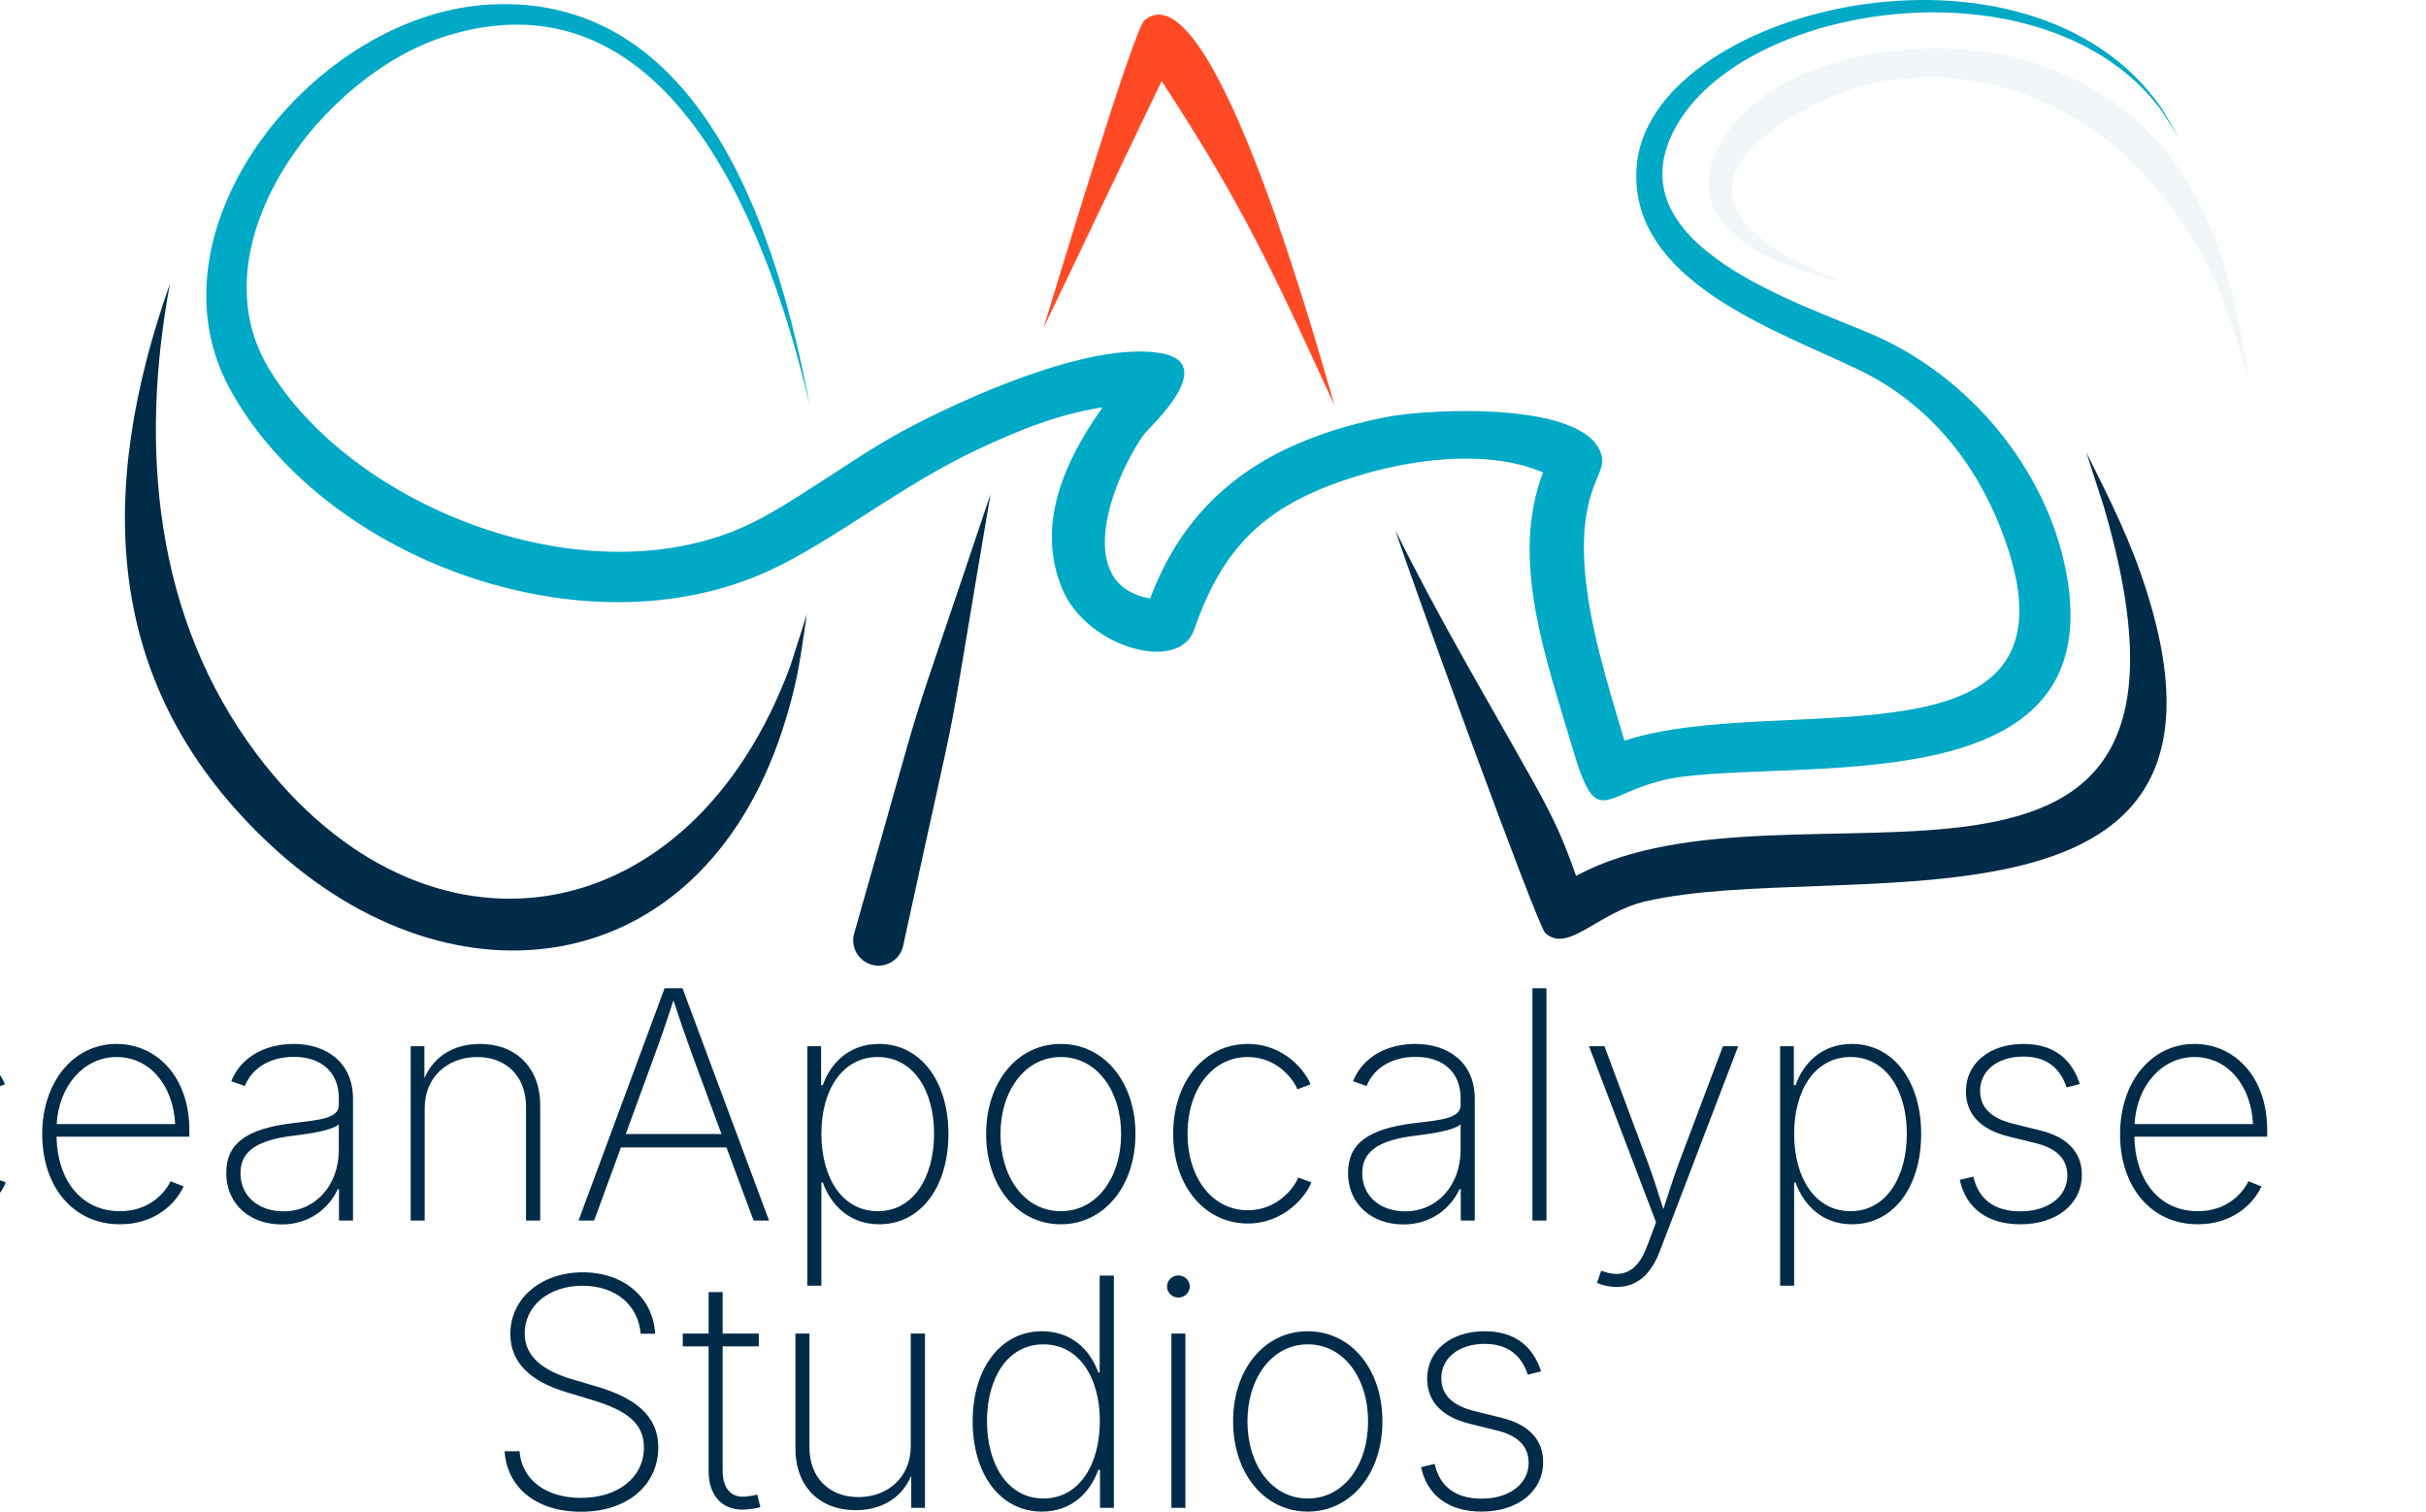
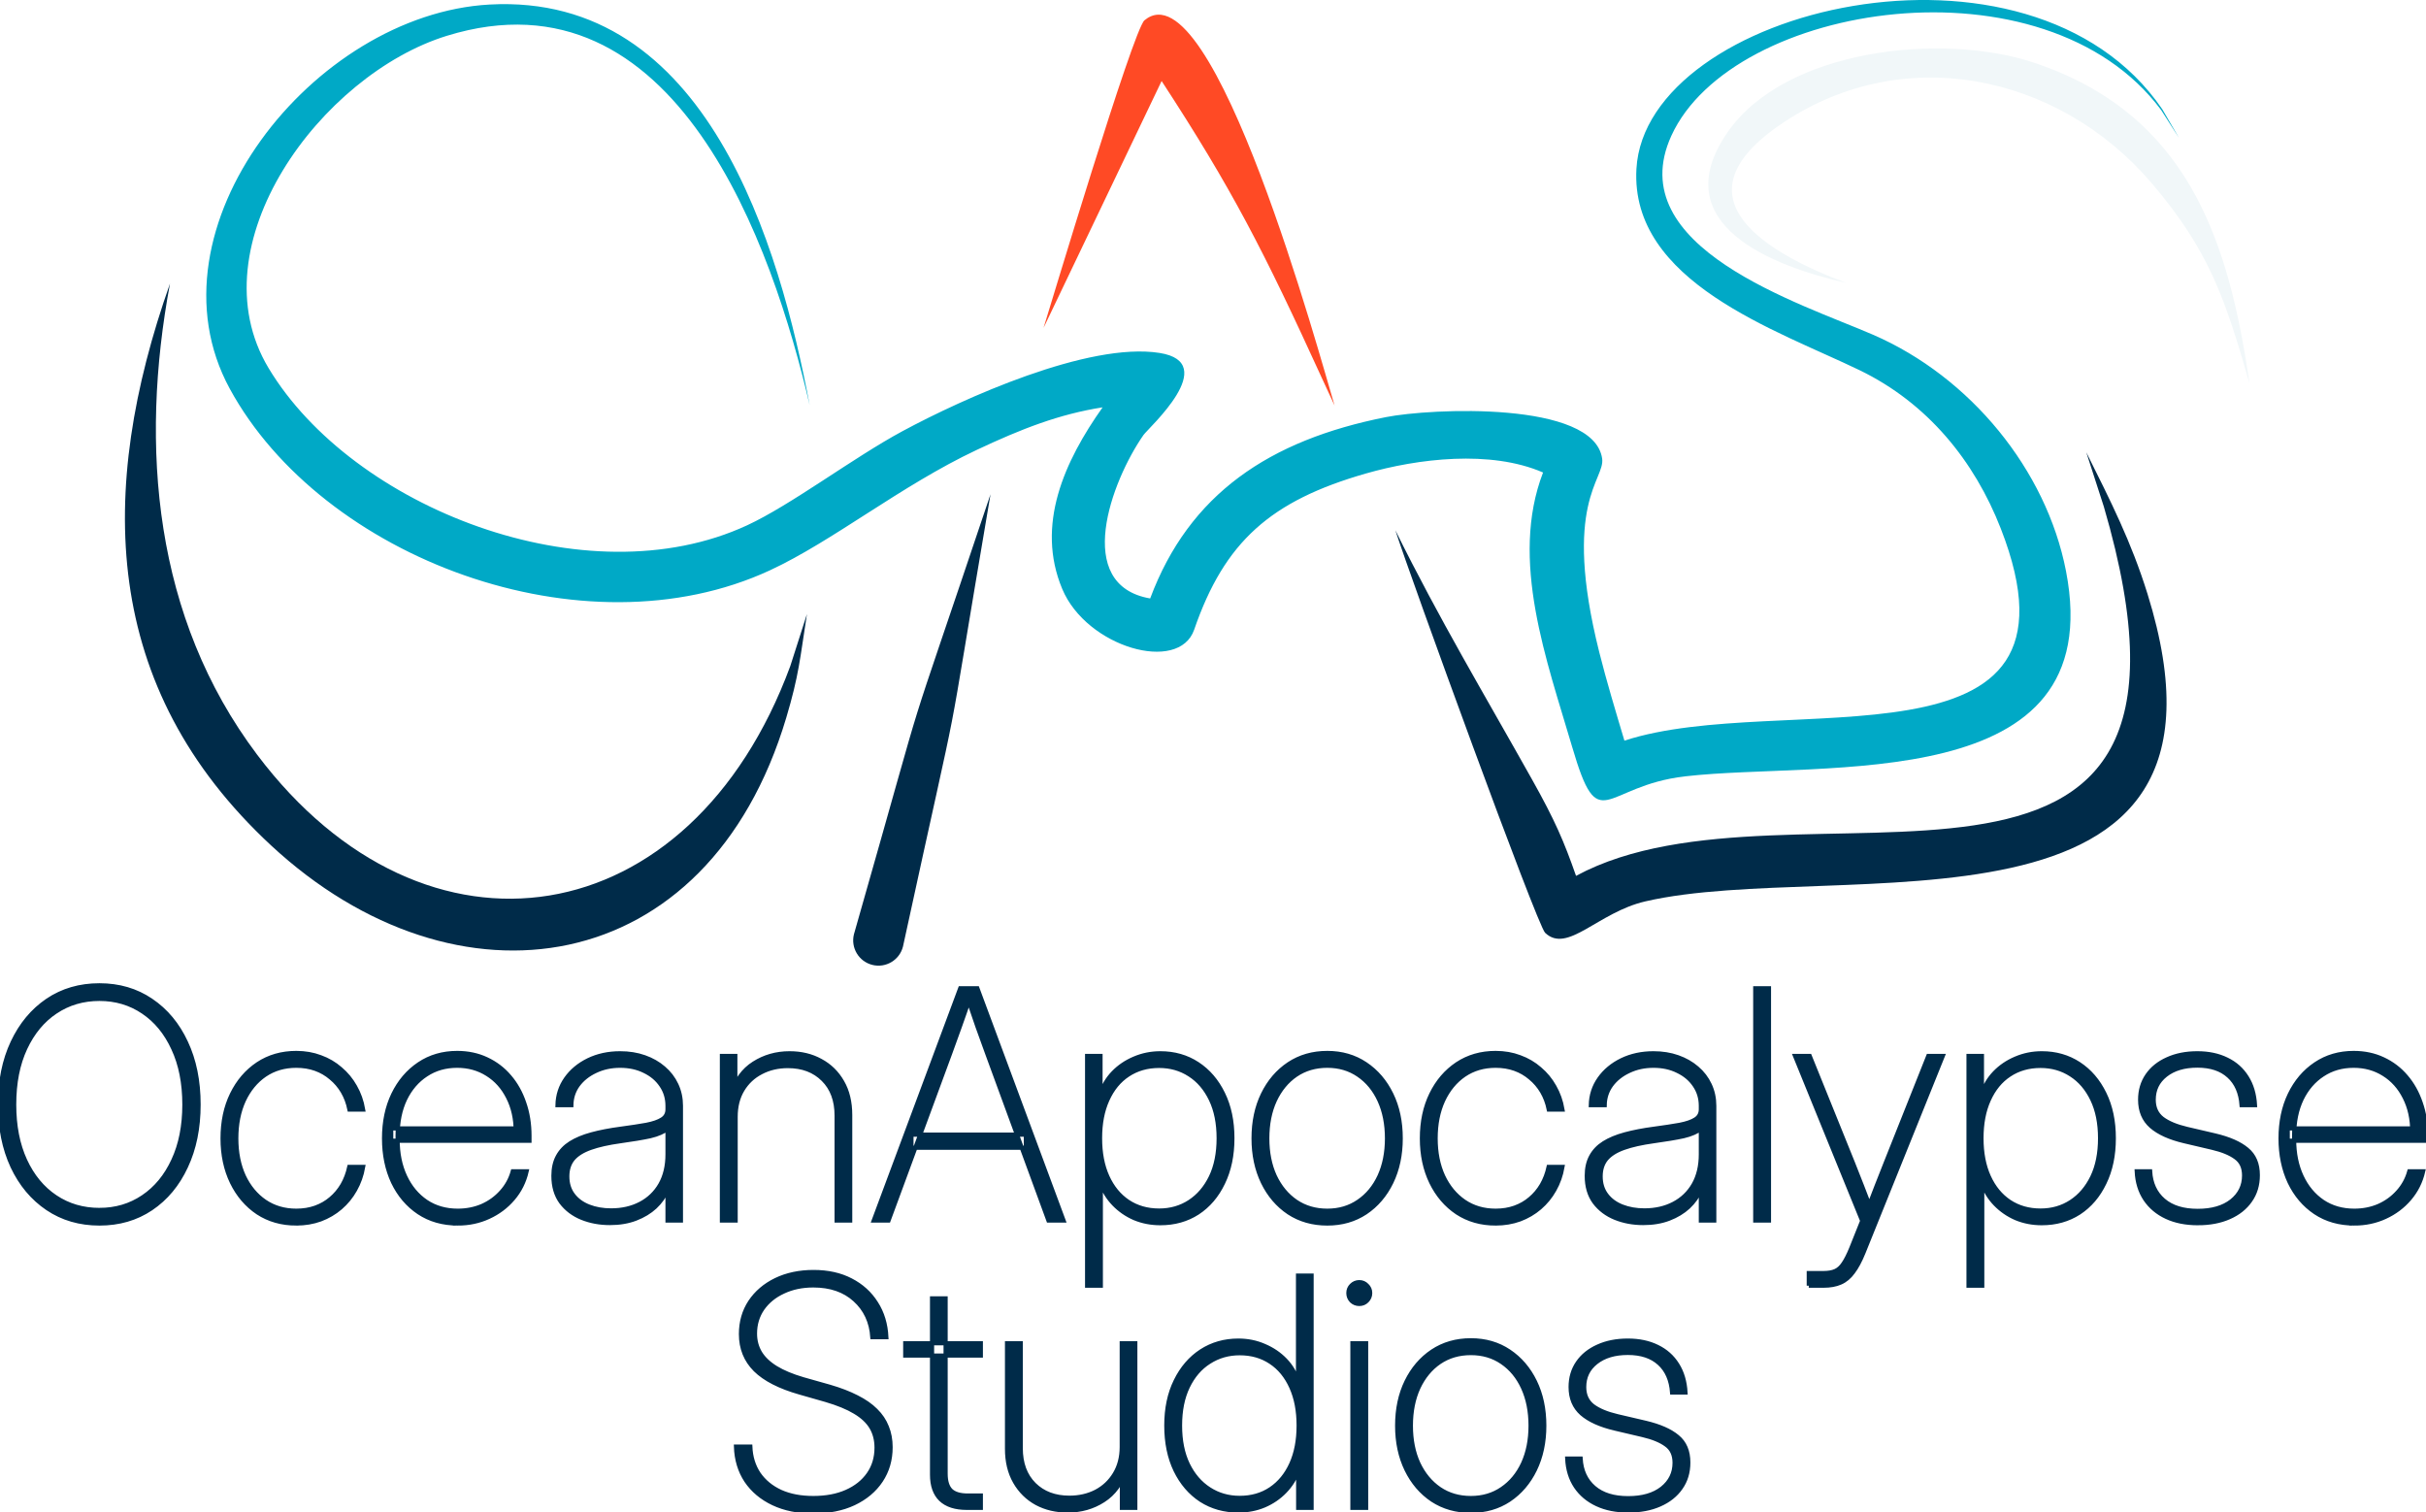
<svg xmlns="http://www.w3.org/2000/svg" width="1459.188" height="909.028" viewBox="0 0 1459.188 909.028" version="1.1" id="svg1" xml:space="preserve">
  <defs id="defs1">
    <style type="text/css" id="style1">
   
    .fil1 {fill:none}
    .fil0 {fill:#2B2A29}
   
  </style>
  </defs>
  <g id="layer1" transform="translate(-223.3407,-68.66263)">
    <g id="Layer_x0020_1" transform="matrix(0.07540535,0,0,0.07540535,40.77937,24.60543)" style="clip-rule:evenodd;fill-rule:evenodd;image-rendering:optimizeQuality;shape-rendering:geometricPrecision;text-rendering:geometricPrecision">
      <g id="g29" transform="translate(2711.566,462.5587)">
        <g id="_2408212217632" transform="translate(706.0107,121.726)">
          <path class="fil0" d="M 359.31,2262.03 C 116.3,3564.09 232.08,4926.78 1053.72,6018.25 2397.85,7803.79 4513.21,7465.56 5307.59,5311.77 l 132.56,-413.86 c -55.86,356.9 -63.17,485.14 -164.9,826.22 C 4649.07,7823.39 2642.74,8114.11 1165.47,6742.77 -192.2,5482.45 -223.21,3912.72 359.31,2262.02 Z" id="path1" style="fill:#002b49;fill-opacity:1" />
        </g>
        <path class="fil1" d="m 1065.321,2383.756 c -1440.38,4623.64 4155.3,7380.51 5080.84,2635.88" id="path2" />
        <g id="_2408212217680" transform="translate(706.0107,121.726)">
          <path class="fil0" d="M 5461.97,3231.46 C 5168.53,1975.01 4400.81,-279.37 2568.17,285.47 1566.23,594.29 555.74,1954.24 1145.95,2936.25 c 667.89,1111.27 2534.39,1848.47 3817.89,1253.15 352.76,-163.61 845.36,-538.83 1239.9,-751.22 478.82,-257.74 1482,-712.91 2049.03,-623.2 493.78,78.13 -89.16,598.59 -128.24,654.68 -256.48,368.02 -565.01,1196.97 53.43,1303.56 311.16,-832.22 948.84,-1262.14 1881.65,-1446.49 353.14,-69.8 1656.23,-132.28 1723.6,330.73 24.71,169.78 -322.54,350.2 -23.15,1544 58.31,232.52 130.62,471.02 200.75,705.92 1256.03,-410.31 3788.03,321.2 3001.96,-1692.22 -210.26,-538.56 -582.87,-999.62 -1126.37,-1262.61 -659.86,-319.28 -1830.8,-702.54 -1779.74,-1606.17 72.32,-1279.95 3138.16,-2026.05 4194.76,-474.56 l 131.84,226.23 -140.98,-220.25 c -929.44,-1250.06 -3420.97,-858.45 -3906.87,204.5 -407.62,891.68 1030.27,1336.54 1609.34,1587.82 774.56,336.11 1381.89,1077.09 1538.35,1884.72 350.37,1808.41 -1928.54,1509.67 -3037.28,1637.22 -660.68,76.01 -685.9,500.99 -901.68,-234.24 -201.79,-687.65 -501.26,-1490.82 -232.32,-2189.18 -419.48,-182.22 -999.2,-110.79 -1413.55,8.07 -759.21,217.78 -1126.95,542.74 -1369.26,1245.34 -121.44,352.14 -857.34,141.06 -1052.28,-324.16 -214.39,-511.63 18.34,-1020.59 321.79,-1448.97 -346.31,54.54 -643.99,169.97 -1004.52,339.77 -603.71,284.33 -1147.86,727.72 -1648.95,960.09 C 3660.22,5237.36 1571.53,4451.33 835.94,3099.81 140.77,1822.58 1505.46,114.17 2907.37,36.24 4648.13,-60.53 5223.29,1969.12 5461.97,3231.43 Z" id="path3" style="fill:#00a9c6;fill-opacity:1" />
        </g>
        <path class="fil1" d="m 6167.981,3353.186 c -891.01,-4788.38 -4348.05,-3166.4 -4659.77,-990.92 -187.09,1305.71 2656.92,3267.99 4631.76,1912.3 1238.05,-849.92 2183.97,-1174.05 2806.45,-1138.65 -892.35,896.93 -808.38,2031.7 84.14,1969.42 307.17,-1497.9 2646.45,-1797.51 3252.29,-1298.59 -407.89,591.4 63.27,1817.38 248.1,2495.56 558.02,-412.38 2214.45,-29.95 3065.8,-530.35 996.15,-585.51 15.61,-2481.54 -1000.16,-2838.88 -4546.99,-1599.64 1170.19,-4254.73 2492.68,-1713.29" id="path4" />
        <path class="fil0" d="M 5815.15,7451.31 C 6487.76,5096.88 6124.73,6266.6 6904.41,3942.21 h 0.04 c -411.24,2416.94 -178.43,1214.52 -698.22,3607.33 -27.13,108 -136.66,173.55 -244.65,146.42 -108,-27.13 -173.55,-136.66 -146.42,-244.65 z" id="path5" style="clip-rule:evenodd;fill:#002b49;fill-opacity:1;fill-rule:evenodd;image-rendering:optimizeQuality;shape-rendering:geometricPrecision;text-rendering:geometricPrecision" transform="translate(706.0107,121.726)" />
        <line class="fil1" x1="6716.701" y1="7622.156" x2="7610.441" y2="4063.936" id="line5" />
        <g id="_2408212220848" transform="translate(706.0107,121.726)">
          <path class="fil0" d="m 7327.52,2615.04 c 45.84,-144.81 714.6,-2378.2 805.07,-2453.3 549.35,-456 1407.87,2714.24 1516.31,3072.68 L 9547.88,3016.11 C 9083.38,1999.68 8833.02,1510.09 8269.21,646.17 Z" id="path6" style="fill:#ff4a25;fill-opacity:1" />
        </g>
        <path class="fil1" d="m 8033.531,2736.766 916.42,-2319.14 C 9578.791,1081.126 10178.271,2920.516 10354.901,3356.146" id="path7" />
        <g id="_2408212219696" transform="translate(706.0107,121.726)">
          <path class="fil0" d="m 10133.64,4228.96 c 352.67,713.72 704.35,1299.42 1090.8,1988.98 183.72,327.81 254.17,492.75 350.49,767.96 1734.47,-936.32 5320.81,843.85 4210.08,-2944.86 l -140.13,-433.82 c 194.43,390.61 358.18,711.06 488.71,1130.59 905.46,2910.18 -2476.43,2097.52 -4006.42,2451.72 -378.2,87.55 -620.6,420.49 -798.79,250.62 -64.71,-61.68 -1077.89,-2845.79 -1194.75,-3211.2 z" id="path8" style="fill:#002b49;fill-opacity:1" />
        </g>
        <path class="fil1" d="m 10839.651,4350.686 c 625.56,1579.35 1016.84,2039.97 1333.86,3065.27 1212.18,-1167.95 6229.72,1024.12 4177.38,-3687.01" id="path9" />
        <g id="_2408212224304" transform="translate(706.0107,121.726)">
          <path class="fil0" d="m 13728.51,2256.13 c -575.46,-130.71 -1454.22,-461.91 -946.32,-1199.13 460.64,-668.64 1715.31,-800.61 2444.29,-557.33 1221.1,407.52 1552.3,1399.25 1720.44,2559.08 C 16753.58,2386.04 16627.19,2000.71 16166,1460.09 15418.76,584.15 14159.37,322.87 13183.69,1008.3 c -823.88,578.79 -83.56,1011.87 544.82,1247.83 z" id="path10" style="fill:#f1f7f9;fill-opacity:1" />
        </g>
        <path class="fil1" d="m 14434.521,2377.856 c -3238.8,-820.77 2403.75,-3909.28 3218.41,802.61" id="path11" />
      </g>
    </g>
-     <text xml:space="preserve" style="font-weight:bold;font-size:192px;line-height:0.9;font-family:Inter;-inkscape-font-specification:'Inter Bold';text-align:start;writing-mode:lr-tb;direction:ltr;text-anchor:start;clip-rule:evenodd;fill:#002b49;fill-opacity:1;fill-rule:evenodd;stroke:none;stroke-width:1;stroke-opacity:1;image-rendering:optimizeQuality;shape-rendering:geometricPrecision;text-rendering:geometricPrecision" x="951.903" y="802.735" id="text27">
-       <tspan id="tspan27" style="font-style:normal;font-variant:normal;font-weight:200;font-stretch:normal;line-height:0.9;font-family:Inter;-inkscape-font-specification:'Inter Ultra-Light';text-align:center;text-anchor:middle;fill:#002b49;fill-opacity:1;stroke-width:1" x="951.903" y="802.735">OceanApocalypse</tspan>
-       <tspan style="font-style:normal;font-variant:normal;font-weight:200;font-stretch:normal;line-height:0.9;font-family:Inter;-inkscape-font-specification:'Inter Ultra-Light';text-align:center;text-anchor:middle;fill:#002b49;fill-opacity:1;stroke-width:1" x="951.903" y="975.535" id="tspan28">Studios</tspan>
-     </text>
+     <g id="text27" style="font-weight:bold;font-size:192px;line-height:0.9;font-family:Inter;-inkscape-font-specification:'Inter Bold';clip-rule:evenodd;fill:#002b49;fill-rule:evenodd;stroke:#002b49;stroke-width:2.5;image-rendering:optimizeQuality;shape-rendering:geometricPrecision;text-rendering:geometricPrecision" aria-label="OceanApocalypseStudios">
+       <path style="font-weight:200;-inkscape-font-specification:'Inter Ultra-Light';text-align:center;text-anchor:middle" d="m 283.153,804.516 q -17.719,0 -31.219,-9.094 -13.5,-9.094 -21.094,-25.219 -7.5,-16.125 -7.5,-37.219 0,-21.281 7.594,-37.406 7.594,-16.125 21,-25.219 13.5,-9.094 31.219,-9.094 17.625,0 31.031,9.094 13.5,9.094 21,25.219 7.594,16.125 7.594,37.406 0,21.188 -7.594,37.312 -7.5,16.125 -21,25.219 -13.406,9 -31.031,9 z m 0,-8.156 q 14.719,0 26.25,-7.781 11.625,-7.781 18.188,-22.031 6.656,-14.25 6.656,-33.562 0,-19.406 -6.656,-33.656 -6.562,-14.344 -18.188,-22.125 -11.531,-7.781 -26.25,-7.781 -14.812,0 -26.438,7.781 -11.531,7.688 -18.188,21.938 -6.656,14.25 -6.656,33.844 0,19.312 6.562,33.562 6.562,14.25 18.188,22.031 11.625,7.781 26.531,7.781 z m 118.406,8.156 q -13.125,0 -23.156,-6.562 -9.938,-6.656 -15.562,-18.188 -5.625,-11.625 -5.625,-26.438 0,-15 5.625,-26.531 5.625,-11.531 15.562,-18.188 10.031,-6.656 23.156,-6.656 7.875,0 14.531,2.531 6.75,2.438 12,7.031 5.344,4.5 8.812,10.688 3.562,6.188 4.875,13.781 h -8.25 q -1.219,-6 -4.031,-10.781 -2.812,-4.781 -7.031,-8.25 -4.125,-3.562 -9.375,-5.438 -5.25,-1.875 -11.531,-1.875 -10.781,0 -18.938,5.531 -8.062,5.531 -12.656,15.375 -4.5,9.844 -4.5,22.781 0,12.844 4.5,22.688 4.594,9.75 12.656,15.281 8.156,5.531 18.938,5.531 6.281,0 11.531,-1.875 5.25,-1.875 9.281,-5.344 4.125,-3.469 6.938,-8.25 2.812,-4.875 4.125,-10.875 h 8.344 q -1.312,7.5 -4.875,13.781 -3.469,6.188 -8.812,10.781 -5.25,4.5 -12,7.031 -6.75,2.438 -14.531,2.438 z m 97.125,0 q -13.406,0 -23.438,-6.656 -9.938,-6.656 -15.469,-18.188 -5.438,-11.625 -5.438,-26.344 0,-14.906 5.531,-26.438 5.625,-11.625 15.562,-18.281 9.938,-6.656 22.875,-6.656 9.75,0 17.719,3.75 8.062,3.75 13.781,10.5 5.719,6.656 8.812,15.75 3.188,9.094 3.188,19.875 v 2.906 h -83.156 v -7.406 h 78.281 l -3.375,2.062 q 0,-11.719 -4.594,-20.719 -4.5,-9 -12.469,-13.969 -7.969,-5.062 -18.188,-5.062 -10.594,0 -18.656,5.344 -8.062,5.25 -12.656,14.719 -4.5,9.469 -4.5,21.938 v 2.438 q 0,12.469 4.5,22.125 4.5,9.656 12.656,15.188 8.156,5.438 19.031,5.438 7.969,0 14.719,-2.906 6.75,-3 11.531,-8.344 4.875,-5.344 6.844,-12.469 h 8.344 q -2.156,9.375 -8.25,16.5 -6,7.031 -14.625,10.969 -8.531,3.938 -18.562,3.938 z m 91.469,-0.281 q -9.094,0 -16.781,-3.094 -7.688,-3.094 -12.469,-9.375 -4.688,-6.375 -4.688,-15.938 0,-6.844 2.625,-11.625 2.625,-4.875 7.688,-8.062 5.062,-3.188 12.656,-5.25 7.594,-2.062 17.531,-3.375 9.094,-1.219 15.375,-2.344 6.281,-1.219 9.469,-3.281 3.281,-2.062 3.281,-6.094 v -2.062 q 0,-6.938 -3.75,-12.375 -3.656,-5.438 -10.125,-8.531 -6.375,-3.188 -14.625,-3.188 -8.156,0 -14.812,3.188 -6.656,3.094 -10.594,8.438 -3.844,5.344 -3.938,12.094 h -8.344 q 0.188,-8.906 5.156,-15.938 4.969,-7.031 13.406,-11.156 8.531,-4.125 19.125,-4.125 7.969,0 14.625,2.344 6.656,2.344 11.531,6.562 4.969,4.219 7.688,10.031 2.719,5.812 2.719,12.656 v 69 h -8.062 v -18.281 h -0.281 q -2.438,5.625 -7.219,10.125 -4.781,4.406 -11.625,7.031 -6.844,2.625 -15.562,2.625 z m 0.75,-7.594 q 9.938,0 17.625,-4.031 7.688,-4.031 12,-11.531 4.312,-7.594 4.312,-18.188 v -15.375 q -1.688,1.406 -4.312,2.531 -2.531,1.125 -6.094,1.969 -3.469,0.75 -7.969,1.5 -4.5,0.75 -9.938,1.5 -10.875,1.5 -18,4.031 -7.125,2.531 -10.594,6.656 -3.375,4.125 -3.375,10.5 0,6.562 3.469,11.156 3.469,4.594 9.469,6.938 6,2.344 13.406,2.344 z m 74.906,-56.25 v 62.344 h -8.25 v -99 h 8.062 v 22.969 h -2.25 q 3.938,-12.469 13.406,-18.469 9.562,-6.094 21.469,-6.094 10.5,0 18.656,4.5 8.25,4.406 13.031,12.75 4.781,8.25 4.781,19.875 v 63.469 h -8.156 v -63.094 q 0,-13.781 -8.062,-21.75 -8.062,-8.062 -21.281,-8.062 -8.906,0 -16.031,3.75 -7.125,3.656 -11.25,10.5 -4.125,6.844 -4.125,16.312 z m 83.062,62.344 52.031,-139.688 h 10.312 l 51.844,139.688 h -9.094 l -36.75,-100.219 q -2.812,-7.781 -5.906,-16.312 -3,-8.625 -6.656,-19.406 h 2.719 q -3.656,10.781 -6.75,19.406 -3,8.531 -5.906,16.312 l -36.938,100.219 z m 22.688,-43.781 v -7.875 h 68.812 v 7.875 z m 105.656,82.969 v -138.188 h 8.062 v 22.781 h 0.188 q 2.25,-7.219 7.5,-12.656 5.25,-5.438 12.562,-8.531 7.406,-3.188 15.75,-3.188 12.562,0 22.312,6.375 9.75,6.375 15.375,17.906 5.625,11.438 5.625,26.812 0,15.375 -5.625,26.906 -5.531,11.531 -15.281,17.906 -9.75,6.281 -22.406,6.281 -8.344,0 -15.562,-3 -7.125,-3.094 -12.375,-8.531 -5.25,-5.438 -7.781,-12.562 h -0.094 v 61.688 z m 43.312,-45.188 q 10.312,0 18.375,-5.25 8.062,-5.25 12.75,-14.906 4.688,-9.75 4.688,-23.344 0,-13.594 -4.688,-23.344 -4.688,-9.75 -12.75,-14.906 -8.062,-5.25 -18.375,-5.25 -10.688,0 -18.75,5.344 -7.969,5.25 -12.375,15.094 -4.406,9.75 -4.406,23.062 0,13.312 4.406,23.062 4.406,9.75 12.375,15.094 8.062,5.344 18.75,5.344 z m 101.156,7.781 q -13.125,0 -23.156,-6.562 -9.938,-6.656 -15.562,-18.188 -5.625,-11.625 -5.625,-26.438 0,-15 5.625,-26.531 5.625,-11.531 15.562,-18.188 10.031,-6.656 23.156,-6.656 13.031,0 22.969,6.656 9.938,6.656 15.562,18.188 5.625,11.531 5.625,26.531 0,14.812 -5.625,26.438 -5.625,11.531 -15.562,18.188 -9.938,6.562 -22.969,6.562 z m 0,-7.688 q 10.688,0 18.75,-5.531 8.156,-5.531 12.656,-15.281 4.5,-9.844 4.5,-22.688 0,-12.938 -4.5,-22.781 -4.5,-9.844 -12.656,-15.375 -8.062,-5.531 -18.75,-5.531 -10.781,0 -18.938,5.531 -8.062,5.531 -12.656,15.375 -4.5,9.844 -4.5,22.781 0,12.844 4.5,22.688 4.594,9.75 12.656,15.281 8.156,5.531 18.938,5.531 z m 101.25,7.688 q -13.125,0 -23.156,-6.562 -9.938,-6.656 -15.562,-18.188 -5.625,-11.625 -5.625,-26.438 0,-15 5.625,-26.531 5.625,-11.531 15.562,-18.188 10.031,-6.656 23.156,-6.656 7.875,0 14.531,2.531 6.75,2.438 12,7.031 5.344,4.5 8.812,10.688 3.562,6.188 4.875,13.781 h -8.25 q -1.219,-6 -4.031,-10.781 -2.812,-4.781 -7.031,-8.25 -4.125,-3.562 -9.375,-5.438 -5.25,-1.875 -11.531,-1.875 -10.781,0 -18.938,5.531 -8.062,5.531 -12.656,15.375 -4.5,9.844 -4.5,22.781 0,12.844 4.5,22.688 4.594,9.75 12.656,15.281 8.156,5.531 18.938,5.531 6.281,0 11.531,-1.875 5.25,-1.875 9.281,-5.344 4.125,-3.469 6.938,-8.25 2.812,-4.875 4.125,-10.875 h 8.344 q -1.312,7.5 -4.875,13.781 -3.469,6.188 -8.812,10.781 -5.25,4.5 -12,7.031 -6.75,2.438 -14.531,2.438 z m 88.75,-0.281 q -9.094,0 -16.781,-3.094 -7.688,-3.094 -12.469,-9.375 -4.688,-6.375 -4.688,-15.938 0,-6.844 2.625,-11.625 2.625,-4.875 7.688,-8.062 5.062,-3.188 12.656,-5.25 7.594,-2.062 17.531,-3.375 9.094,-1.219 15.375,-2.344 6.281,-1.219 9.469,-3.281 3.281,-2.062 3.281,-6.094 v -2.062 q 0,-6.938 -3.75,-12.375 -3.656,-5.438 -10.125,-8.531 -6.375,-3.188 -14.625,-3.188 -8.156,0 -14.812,3.188 -6.656,3.094 -10.594,8.438 -3.844,5.344 -3.938,12.094 h -8.344 q 0.188,-8.906 5.156,-15.938 4.969,-7.031 13.406,-11.156 8.531,-4.125 19.125,-4.125 7.969,0 14.625,2.344 6.656,2.344 11.531,6.562 4.969,4.219 7.688,10.031 2.719,5.812 2.719,12.656 v 69 h -8.062 v -18.281 h -0.281 q -2.438,5.625 -7.219,10.125 -4.781,4.406 -11.625,7.031 -6.844,2.625 -15.562,2.625 z m 0.75,-7.594 q 9.938,0 17.625,-4.031 7.688,-4.031 12,-11.531 4.312,-7.594 4.312,-18.188 v -15.375 q -1.688,1.406 -4.312,2.531 -2.531,1.125 -6.094,1.969 -3.469,0.75 -7.969,1.5 -4.5,0.75 -9.938,1.5 -10.875,1.5 -18,4.031 -7.125,2.531 -10.594,6.656 -3.375,4.125 -3.375,10.5 0,6.562 3.469,11.156 3.469,4.594 9.469,6.938 6,2.344 13.406,2.344 z m 74.906,-133.594 v 139.688 h -8.25 v -139.688 z m 23.937,178.875 v -7.594 h 8.812 q 4.312,0 7.125,-1.219 2.812,-1.219 4.969,-4.5 2.25,-3.281 4.688,-9.281 l 6.562,-16.406 -40.406,-99.188 h 8.812 l 25.875,64.031 q 2.906,7.125 5.625,14.25 2.812,7.125 5.531,14.344 h -2.344 q 2.812,-7.219 5.531,-14.344 2.812,-7.125 5.625,-14.25 l 25.5,-64.031 h 8.719 l -47.719,118.312 q -3,7.406 -6.281,11.719 -3.188,4.406 -7.5,6.281 -4.219,1.875 -10.312,1.875 -2.625,0 -4.406,0 -1.781,0 -4.406,0 z m 96.094,0 v -138.188 h 8.062 v 22.781 h 0.188 q 2.25,-7.219 7.5,-12.656 5.25,-5.438 12.562,-8.531 7.406,-3.188 15.75,-3.188 12.562,0 22.312,6.375 9.75,6.375 15.375,17.906 5.625,11.438 5.625,26.812 0,15.375 -5.625,26.906 -5.531,11.531 -15.281,17.906 -9.75,6.281 -22.406,6.281 -8.344,0 -15.562,-3 -7.125,-3.094 -12.375,-8.531 -5.25,-5.438 -7.781,-12.562 h -0.094 v 61.688 z m 43.312,-45.188 q 10.312,0 18.375,-5.25 8.062,-5.25 12.75,-14.906 4.688,-9.75 4.688,-23.344 0,-13.594 -4.688,-23.344 -4.688,-9.75 -12.75,-14.906 -8.062,-5.25 -18.375,-5.25 -10.688,0 -18.75,5.344 -7.969,5.25 -12.375,15.094 -4.406,9.75 -4.406,23.062 0,13.312 4.406,23.062 4.406,9.75 12.375,15.094 8.062,5.344 18.75,5.344 z m 94.594,7.594 q -10.781,0 -18.844,-3.75 -8.062,-3.75 -12.75,-10.688 -4.688,-7.031 -5.156,-16.781 h 8.062 q 0.656,11.062 8.062,17.438 7.406,6.375 20.531,6.375 12.938,0 20.438,-5.906 7.5,-6 7.5,-15.375 0,-7.312 -5.062,-10.875 -4.969,-3.656 -14.156,-5.812 l -16.781,-3.938 q -13.125,-3.094 -19.875,-9 -6.656,-5.906 -6.656,-15.938 0,-8.344 4.312,-14.625 4.312,-6.281 12.094,-9.75 7.781,-3.562 18,-3.562 10.125,0 17.719,3.75 7.594,3.656 12,10.688 4.406,6.938 4.969,16.781 h -8.062 q -0.844,-11.344 -7.688,-17.531 -6.844,-6.281 -18.938,-6.281 -11.906,0 -19.125,5.719 -7.125,5.625 -7.125,14.812 0,7.312 5.156,11.344 5.25,3.938 14.812,6.188 l 16.875,3.938 q 12.75,3 19.219,8.438 6.562,5.344 6.562,15.469 0,8.812 -4.594,15.281 -4.5,6.469 -12.656,10.031 -8.062,3.562 -18.844,3.562 z m 94.125,0.188 q -13.406,0 -23.438,-6.656 -9.938,-6.656 -15.469,-18.188 -5.438,-11.625 -5.438,-26.344 0,-14.906 5.531,-26.438 5.625,-11.625 15.562,-18.281 9.938,-6.656 22.875,-6.656 9.75,0 17.719,3.75 8.062,3.75 13.781,10.5 5.719,6.656 8.812,15.75 3.188,9.094 3.188,19.875 v 2.906 h -83.156 v -7.406 h 78.281 l -3.375,2.062 q 0,-11.719 -4.594,-20.719 -4.5,-9 -12.469,-13.969 -7.969,-5.062 -18.188,-5.062 -10.594,0 -18.656,5.344 -8.062,5.25 -12.656,14.719 -4.5,9.469 -4.5,21.938 v 2.438 q 0,12.469 4.5,22.125 4.5,9.656 12.656,15.188 8.156,5.438 19.031,5.438 7.969,0 14.719,-2.906 6.75,-3 11.531,-8.344 4.875,-5.344 6.844,-12.469 h 8.344 q -2.156,9.375 -8.25,16.5 -6,7.031 -14.625,10.969 -8.531,3.938 -18.562,3.938 z" id="path12" />
+       <path style="font-weight:200;-inkscape-font-specification:'Inter Ultra-Light';text-align:center;text-anchor:middle" d="m 712.513,977.691 q -13.781,0 -24.094,-4.875 -10.312,-4.875 -16.219,-13.594 -5.812,-8.812 -6.188,-20.531 h 8.625 q 0.375,9.375 5.062,16.406 4.781,6.938 13.125,10.781 8.344,3.75 19.688,3.75 11.531,0 19.969,-3.75 8.531,-3.75 13.312,-10.594 4.781,-6.844 4.781,-15.938 0,-6.938 -3.094,-12.188 -3.094,-5.25 -9.844,-9.281 -6.656,-4.031 -17.531,-7.219 l -15.75,-4.5 q -18.094,-5.156 -26.719,-13.688 -8.625,-8.625 -8.625,-21.469 0,-10.875 5.531,-19.312 5.625,-8.438 15.469,-13.219 9.938,-4.781 22.688,-4.781 12.844,0 22.406,4.969 9.656,4.969 15.188,13.781 5.625,8.719 6.188,20.438 h -8.438 q -0.938,-13.875 -10.5,-22.5 -9.469,-8.625 -25.031,-8.625 -10.031,0 -18,3.75 -7.969,3.656 -12.562,10.219 -4.5,6.562 -4.5,15 0,6.469 3.094,11.625 3.094,5.062 9.469,9 6.469,3.938 16.406,6.844 l 15.938,4.5 q 9.375,2.719 16.312,6.281 6.938,3.469 11.438,7.969 4.5,4.406 6.656,9.938 2.25,5.438 2.25,12.188 0,11.344 -5.812,20.062 -5.812,8.719 -16.312,13.688 -10.406,4.875 -24.375,4.875 z M 813.294,876.535 v 7.406 h -45.469 v -7.406 z m -29.344,-27 h 8.156 V 955.003 q 0,6.844 3.094,10.031 3.188,3.094 10.219,3.094 1.969,0 3.938,0 2.062,0 3.938,0 v 7.406 q -1.969,0 -4.219,0 -2.156,0 -4.219,0 -10.312,0 -15.656,-5.062 -5.25,-5.062 -5.25,-14.906 z m 81.656,127.594 q -10.5,0 -18.75,-4.406 -8.25,-4.5 -13.031,-12.844 -4.781,-8.344 -4.781,-19.875 v -63.469 h 8.25 v 63.094 q 0,13.781 8.062,21.844 8.062,7.969 21.188,7.969 8.906,0 16.031,-3.656 7.125,-3.75 11.25,-10.594 4.219,-6.938 4.219,-16.312 v -62.344 h 8.156 v 99 h -8.062 V 952.566 h 2.25 q -3.844,12.375 -13.406,18.469 -9.469,6.094 -21.375,6.094 z m 102.562,0 q -12.562,0 -22.406,-6.281 -9.75,-6.375 -15.375,-17.906 -5.531,-11.531 -5.531,-26.906 0,-15.375 5.625,-26.812 5.625,-11.531 15.375,-17.906 9.844,-6.375 22.312,-6.375 8.438,0 15.656,3.188 7.312,3.094 12.562,8.531 5.25,5.438 7.5,12.656 h 0.188 v -63.469 h 8.156 v 139.688 h -8.062 v -22.5 h -0.094 q -2.625,7.125 -7.875,12.562 -5.25,5.438 -12.469,8.531 -7.125,3 -15.562,3 z m 0.844,-7.594 q 10.688,0 18.656,-5.344 7.969,-5.344 12.375,-15.094 4.406,-9.75 4.406,-23.062 0,-13.312 -4.406,-23.062 -4.406,-9.844 -12.375,-15.094 -7.969,-5.344 -18.656,-5.344 -10.219,0 -18.375,5.25 -8.156,5.156 -12.844,14.906 -4.688,9.75 -4.688,23.344 0,13.594 4.688,23.344 4.688,9.656 12.844,14.906 8.156,5.25 18.375,5.25 z m 67.781,6 v -99 h 8.25 v 99 z m 4.125,-122.625 q -2.719,0 -4.688,-1.875 -1.875,-1.969 -1.875,-4.688 0,-2.719 1.875,-4.594 1.969,-1.969 4.688,-1.969 2.719,0 4.594,1.969 1.969,1.875 1.969,4.594 0,2.719 -1.969,4.688 -1.875,1.875 -4.594,1.875 z m 67.125,124.406 q -13.125,0 -23.156,-6.562 -9.938,-6.656 -15.562,-18.188 -5.625,-11.625 -5.625,-26.438 0,-15 5.625,-26.531 5.625,-11.531 15.562,-18.188 10.031,-6.656 23.156,-6.656 13.031,0 22.969,6.656 9.938,6.656 15.562,18.188 5.625,11.531 5.625,26.531 0,14.812 -5.625,26.438 -5.625,11.531 -15.562,18.188 -9.938,6.562 -22.969,6.562 z m 0,-7.688 q 10.688,0 18.75,-5.531 8.156,-5.531 12.656,-15.281 4.5,-9.844 4.5,-22.688 0,-12.938 -4.5,-22.781 -4.5,-9.844 -12.656,-15.375 -8.062,-5.531 -18.75,-5.531 -10.781,0 -18.938,5.531 -8.062,5.531 -12.656,15.375 -4.5,9.844 -4.5,22.781 0,12.844 4.5,22.688 4.594,9.75 12.656,15.281 8.156,5.531 18.938,5.531 z m 94.688,7.5 q -10.781,0 -18.844,-3.75 -8.062,-3.75 -12.75,-10.688 -4.688,-7.031 -5.156,-16.781 h 8.062 q 0.656,11.062 8.062,17.438 7.406,6.375 20.531,6.375 12.938,0 20.438,-5.906 7.5,-6 7.5,-15.375 0,-7.312 -5.062,-10.875 -4.969,-3.656 -14.156,-5.812 l -16.781,-3.938 q -13.125,-3.094 -19.875,-9 -6.656,-5.906 -6.656,-15.938 0,-8.344 4.312,-14.625 4.312,-6.281 12.094,-9.75 7.781,-3.562 18,-3.562 10.125,0 17.719,3.75 7.594,3.656 12,10.688 4.406,6.938 4.969,16.781 h -8.062 q -0.844,-11.344 -7.688,-17.531 -6.844,-6.281 -18.938,-6.281 -11.906,0 -19.125,5.719 -7.125,5.625 -7.125,14.812 0,7.312 5.156,11.344 5.25,3.938 14.812,6.188 l 16.875,3.938 q 12.75,3 19.219,8.438 6.562,5.344 6.562,15.469 0,8.812 -4.594,15.281 -4.5,6.469 -12.656,10.031 -8.062,3.562 -18.844,3.562 z" id="path13" />
+     </g>
  </g>
</svg>
